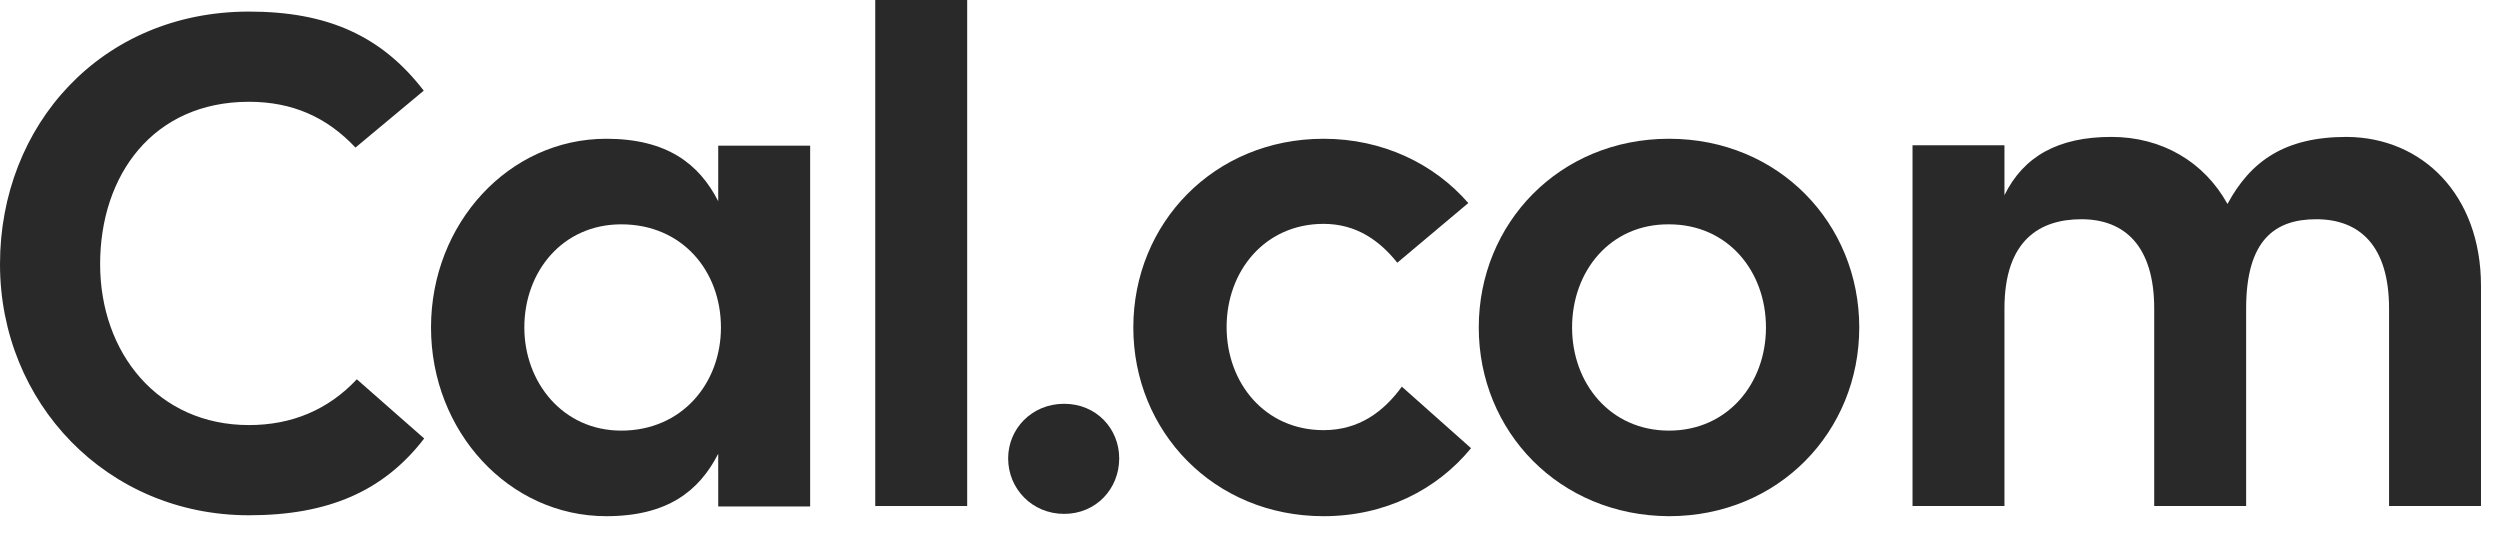
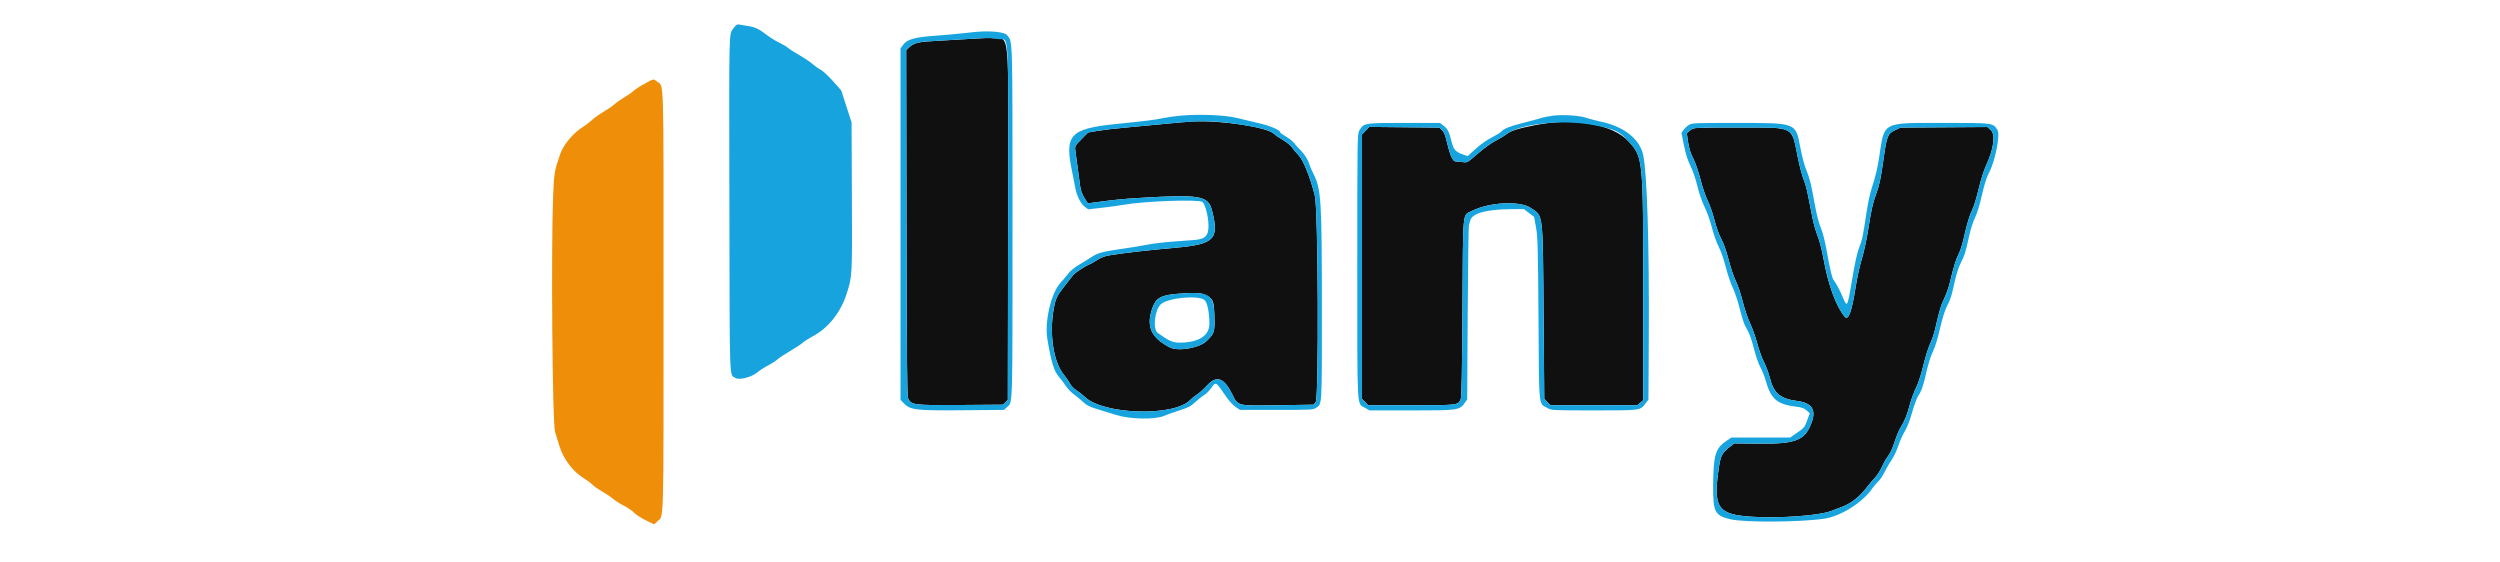
- <svg xmlns="http://www.w3.org/2000/svg" width="101" height="22" viewBox="0 0 101 22" fill="none">
-   <path d="M10.058 20.817C4.321 20.817 0 16.276 0 10.67C0 5.046 4.101 0.468 10.058 0.468C13.221 0.468 15.409 1.439 17.119 3.663L14.361 5.962C13.203 4.728 11.805 4.112 10.058 4.112C6.178 4.112 4.045 7.083 4.045 10.67C4.045 14.258 6.381 17.173 10.058 17.173C11.787 17.173 13.258 16.557 14.416 15.323L17.137 17.715C15.501 19.845 13.258 20.817 10.058 20.817Z" fill="#292929" />
-   <path d="M29.016 5.886H32.73V20.461H29.016V18.331C28.244 19.845 26.957 20.854 24.493 20.854C20.558 20.854 17.413 17.434 17.413 13.23C17.413 9.025 20.558 5.606 24.493 5.606C26.938 5.606 28.244 6.615 29.016 8.128V5.886ZM29.126 13.23C29.126 10.95 27.563 9.063 25.099 9.063C22.727 9.063 21.183 10.969 21.183 13.23C21.183 15.435 22.727 17.397 25.099 17.397C27.545 17.397 29.126 15.491 29.126 13.23Z" fill="#292929" />
-   <path d="M35.36 0H39.074V20.443H35.36V0Z" fill="#292929" />
-   <path d="M40.729 18.518C40.729 17.322 41.685 16.313 42.991 16.313C44.296 16.313 45.216 17.322 45.216 18.518C45.216 19.752 44.278 20.761 42.991 20.761C41.704 20.761 40.729 19.752 40.729 18.518Z" fill="#292929" />
-   <path d="M59.43 18.107C58.05 19.788 55.954 20.854 53.472 20.854C49.04 20.854 45.786 17.434 45.786 13.23C45.786 9.025 49.04 5.606 53.472 5.606C55.862 5.606 57.94 6.615 59.319 8.203L56.451 10.614C55.734 9.717 54.796 9.044 53.472 9.044C51.1 9.044 49.555 10.95 49.555 13.211C49.555 15.472 51.1 17.378 53.472 17.378C54.906 17.378 55.899 16.631 56.635 15.621L59.43 18.107Z" fill="#292929" />
-   <path d="M59.742 13.23C59.742 9.025 62.997 5.606 67.428 5.606C71.86 5.606 75.114 9.025 75.114 13.23C75.114 17.434 71.86 20.854 67.428 20.854C62.997 20.835 59.742 17.434 59.742 13.23ZM71.345 13.23C71.345 10.95 69.8 9.063 67.428 9.063C65.056 9.044 63.512 10.95 63.512 13.23C63.512 15.491 65.056 17.397 67.428 17.397C69.8 17.397 71.345 15.491 71.345 13.23Z" fill="#292929" />
-   <path d="M100.232 11.548V20.443H96.518V12.464C96.518 9.941 95.341 8.857 93.576 8.857C91.921 8.857 90.744 9.68 90.744 12.464V20.443H87.03V12.464C87.03 9.941 85.835 8.857 84.088 8.857C82.433 8.857 80.98 9.68 80.98 12.464V20.443H77.266V5.868H80.98V7.886C81.752 6.316 83.15 5.531 85.301 5.531C87.343 5.531 89.052 6.54 89.99 8.241C90.928 6.503 92.307 5.531 94.808 5.531C97.86 5.55 100.232 7.867 100.232 11.548Z" fill="#292929" />
+ <svg xmlns="http://www.w3.org/2000/svg" id="svg" version="1.1" width="400" height="89.888" viewBox="0, 0, 400,89.888">
+   <g id="svgg">
+     <path id="path0" d="M156.167 6.170 C 155.112 6.242,152.610 6.386,150.605 6.491 C 146.757 6.691,146.288 6.796,145.372 7.661 L 144.994 8.018 145.039 35.634 C 145.073 56.795,145.130 63.356,145.285 63.702 C 145.782 64.814,146.102 64.856,153.672 64.800 L 160.491 64.750 160.871 64.370 L 161.250 63.991 161.293 35.825 C 161.344 2.408,161.726 6.501,158.518 6.094 C 158.279 6.063,157.221 6.098,156.167 6.170 M190.750 19.438 C 190.108 19.472,188.083 19.649,186.250 19.831 C 184.417 20.014,181.604 20.279,180.000 20.421 C 178.396 20.563,176.408 20.797,175.583 20.942 L 174.083 21.205 173.025 22.278 C 172.043 23.273,171.972 23.395,172.041 23.967 C 172.156 24.920,172.655 28.628,172.827 29.803 C 172.931 30.518,173.154 31.127,173.519 31.696 L 174.057 32.535 174.904 32.422 C 178.394 31.954,179.605 31.830,182.250 31.672 C 192.031 31.085,193.308 31.304,193.918 33.667 C 195.115 38.300,194.319 39.094,187.917 39.654 C 183.878 40.007,179.725 40.485,177.500 40.853 C 176.761 40.975,176.136 41.214,175.533 41.607 C 175.047 41.923,174.464 42.252,174.238 42.338 C 173.619 42.573,171.944 43.675,171.719 43.995 C 171.610 44.150,171.018 44.908,170.403 45.680 C 169.093 47.325,168.890 47.756,168.572 49.565 C 167.872 53.541,168.589 58.028,170.236 59.988 C 170.578 60.395,171.003 61.013,171.182 61.363 C 171.368 61.728,171.808 62.186,172.212 62.436 C 172.599 62.676,173.217 63.161,173.585 63.515 C 176.564 66.380,187.931 66.693,190.456 63.979 C 190.710 63.707,191.179 63.330,191.500 63.140 C 191.821 62.950,192.576 62.267,193.178 61.622 C 194.675 60.016,195.860 60.454,197.158 63.090 C 198.094 64.993,197.887 64.944,204.551 64.839 L 210.186 64.750 210.512 64.333 C 211.033 63.666,210.910 33.497,210.377 31.333 C 209.653 28.398,208.551 25.650,207.769 24.833 C 207.374 24.421,206.885 23.841,206.683 23.544 C 206.480 23.247,205.850 22.734,205.282 22.404 C 204.714 22.074,204.057 21.621,203.821 21.398 C 202.677 20.319,195.219 19.201,190.750 19.438 M245.700 20.005 C 242.743 20.593,241.748 20.909,240.991 21.500 C 240.666 21.754,239.878 22.229,239.241 22.554 C 238.594 22.884,237.353 23.783,236.428 24.591 C 234.775 26.036,234.773 26.037,234.030 25.935 C 233.621 25.879,233.119 25.833,232.914 25.833 C 232.443 25.833,232.007 24.872,231.505 22.729 C 231.243 21.613,231.036 21.102,230.728 20.812 L 230.307 20.417 224.695 20.362 L 219.083 20.307 218.500 20.913 L 217.917 21.519 217.917 42.665 L 217.917 63.811 218.406 64.322 L 218.896 64.833 225.827 64.833 C 233.402 64.833,233.280 64.848,233.715 63.858 C 233.855 63.539,233.933 59.478,233.996 49.242 C 234.095 33.224,233.972 34.524,235.461 33.770 C 238.314 32.326,243.192 32.086,244.976 33.302 C 246.945 34.644,246.846 33.787,246.980 50.698 L 247.083 63.812 247.573 64.323 L 248.062 64.833 255.022 64.833 L 261.981 64.833 262.449 64.431 L 262.917 64.029 262.917 47.306 C 262.917 25.369,262.900 25.193,260.618 22.670 C 258.098 19.883,251.895 18.775,245.700 20.005 M271.667 20.453 C 270.977 20.503,270.643 20.621,270.319 20.931 L 269.889 21.342 270.097 22.749 C 270.245 23.751,270.482 24.503,270.922 25.366 C 271.283 26.075,271.766 27.476,272.087 28.747 C 272.388 29.941,272.899 31.441,273.222 32.083 C 273.545 32.725,274.039 34.143,274.322 35.235 C 274.625 36.410,275.069 37.640,275.410 38.250 C 275.772 38.897,276.210 40.141,276.590 41.598 C 276.922 42.873,277.441 44.404,277.743 45.000 C 278.046 45.596,278.535 47.049,278.830 48.228 C 279.126 49.408,279.658 50.983,280.012 51.728 C 280.366 52.474,280.884 53.930,281.162 54.965 C 281.441 56.000,281.931 57.350,282.251 57.965 C 282.572 58.580,282.992 59.721,283.186 60.500 C 283.791 62.931,284.868 63.822,287.623 64.172 C 289.796 64.447,290.565 65.507,289.940 67.365 C 288.909 70.429,287.490 71.041,281.552 70.985 L 277.477 70.946 276.846 71.432 C 275.592 72.396,275.318 72.874,275.062 74.545 C 274.040 81.229,274.731 82.310,280.263 82.678 C 284.592 82.966,291.000 82.512,292.917 81.780 C 293.283 81.640,294.124 81.324,294.786 81.076 C 296.155 80.564,297.654 79.373,298.705 77.962 C 299.065 77.479,299.648 76.783,300.001 76.417 C 300.353 76.050,300.837 75.304,301.076 74.759 C 301.315 74.213,301.685 73.538,301.897 73.259 C 302.462 72.516,302.754 71.896,303.239 70.410 C 303.477 69.680,303.856 68.783,304.081 68.417 C 304.774 67.289,305.123 66.432,305.562 64.784 C 305.794 63.913,306.243 62.686,306.560 62.058 C 306.912 61.363,307.368 59.971,307.725 58.498 C 308.049 57.168,308.541 55.593,308.820 54.998 C 309.098 54.403,309.448 53.391,309.596 52.749 C 310.351 49.490,310.549 48.825,311.086 47.735 C 311.407 47.086,311.825 45.886,312.015 45.069 C 312.556 42.748,312.976 41.397,313.411 40.579 C 313.631 40.164,313.974 39.096,314.174 38.204 C 314.700 35.847,315.150 34.358,315.607 33.454 C 315.829 33.016,316.273 31.554,316.594 30.204 C 316.916 28.847,317.428 27.219,317.738 26.561 C 319.007 23.869,319.321 21.467,318.495 20.772 L 317.962 20.323 311.023 20.370 L 304.083 20.417 303.153 20.853 C 302.027 21.381,301.866 21.811,301.323 25.765 C 300.953 28.458,300.664 29.787,300.167 31.083 C 299.677 32.360,299.388 33.659,298.909 36.743 C 298.664 38.319,298.219 40.368,297.903 41.377 C 297.591 42.372,297.151 44.363,296.926 45.801 C 296.281 49.918,295.744 51.383,295.144 50.667 C 293.819 49.085,292.541 45.659,291.843 41.812 C 291.531 40.092,291.140 38.544,290.814 37.729 C 290.525 37.007,290.152 35.704,289.986 34.833 C 289.136 30.383,288.971 29.668,288.568 28.680 C 288.327 28.092,287.913 26.517,287.648 25.180 C 286.643 20.125,287.202 20.423,278.667 20.402 C 275.321 20.394,272.171 20.417,271.667 20.453 M192.750 47.148 C 194.099 47.771,194.233 48.064,194.306 50.564 C 194.380 53.109,194.312 53.328,193.075 54.548 C 191.929 55.678,188.502 56.274,187.154 55.577 C 184.206 54.052,183.383 52.271,184.323 49.447 C 184.910 47.684,185.681 47.224,188.417 47.006 C 191.144 46.790,192.036 46.819,192.750 47.148 " stroke="none" fill="#101010" fill-rule="evenodd" />
+     <path id="path1" d="M117.349 4.531 C 116.611 5.534,116.647 3.983,116.701 32.833 C 116.755 62.254,116.667 59.828,117.706 60.484 C 118.283 60.848,120.232 60.353,121.126 59.615 C 121.558 59.258,122.341 58.749,122.865 58.484 C 123.390 58.219,124.070 57.782,124.377 57.512 C 124.684 57.243,125.602 56.637,126.417 56.167 C 127.231 55.696,128.140 55.099,128.435 54.839 C 128.731 54.580,129.448 54.119,130.028 53.816 C 132.490 52.528,134.510 49.996,135.465 47.000 C 136.366 44.173,136.358 44.313,136.302 31.500 L 136.250 19.583 135.424 17.027 L 134.599 14.470 133.260 12.968 C 132.524 12.142,131.635 11.321,131.286 11.143 C 130.937 10.965,130.371 10.566,130.029 10.256 C 129.686 9.947,128.733 9.306,127.911 8.833 C 127.089 8.360,126.262 7.829,126.074 7.654 C 125.886 7.479,125.252 7.104,124.667 6.820 C 124.081 6.537,123.185 5.982,122.676 5.587 C 121.429 4.621,120.826 4.339,119.611 4.154 C 119.046 4.067,118.421 3.960,118.222 3.916 C 117.945 3.853,117.743 3.995,117.349 4.531 M156.167 5.100 C 155.754 5.136,154.704 5.246,153.833 5.345 C 152.962 5.445,150.975 5.620,149.417 5.736 C 146.217 5.973,145.114 6.305,144.454 7.231 L 144.083 7.750 144.083 35.864 L 144.083 63.978 144.579 64.496 C 145.643 65.607,146.462 65.706,153.986 65.641 L 160.640 65.583 161.086 65.167 C 162.063 64.253,162.000 66.286,162.000 35.705 C 162.000 5.180,162.047 6.772,161.121 5.613 C 160.731 5.125,158.529 4.897,156.167 5.100 M159.818 6.264 C 161.493 6.486,161.343 3.480,161.293 35.825 L 161.250 63.991 160.871 64.370 L 160.491 64.750 153.672 64.800 C 146.102 64.856,145.782 64.814,145.285 63.702 C 145.130 63.356,145.073 56.795,145.039 35.634 L 144.994 8.018 145.372 7.661 C 146.288 6.796,146.757 6.691,150.605 6.491 C 152.610 6.386,155.112 6.242,156.167 6.170 C 157.221 6.098,158.279 6.063,158.518 6.094 C 158.758 6.124,159.342 6.201,159.818 6.264 M188.917 18.505 C 188.000 18.586,186.725 18.765,186.083 18.901 C 184.804 19.173,183.562 19.328,178.641 19.833 C 171.102 20.607,170.262 21.551,171.597 27.749 C 171.736 28.391,171.923 29.350,172.012 29.880 C 172.246 31.257,172.862 32.544,173.532 33.056 L 174.103 33.491 176.260 33.249 C 177.446 33.115,179.030 32.896,179.780 32.763 C 183.064 32.177,191.851 31.864,192.392 32.313 C 192.813 32.663,193.304 34.484,193.356 35.893 C 193.423 37.675,192.894 38.264,191.104 38.397 C 190.451 38.446,188.829 38.567,187.500 38.666 C 186.171 38.764,184.371 38.988,183.500 39.162 C 182.629 39.337,180.754 39.643,179.333 39.841 C 176.459 40.244,175.563 40.493,174.583 41.163 C 174.217 41.414,173.380 41.929,172.724 42.308 C 172.023 42.712,171.304 43.290,170.980 43.707 C 170.678 44.097,170.076 44.811,169.643 45.292 C 168.155 46.949,167.117 51.459,167.581 54.253 C 168.205 58.019,168.633 59.390,169.483 60.362 C 169.831 60.759,170.313 61.399,170.555 61.785 C 170.797 62.170,171.390 62.779,171.873 63.138 C 172.355 63.496,173.035 64.061,173.384 64.392 C 173.861 64.845,174.378 65.103,175.468 65.431 C 176.265 65.671,177.667 66.104,178.583 66.392 C 180.797 67.089,184.817 67.167,186.250 66.541 C 186.708 66.341,187.827 65.942,188.736 65.655 C 190.129 65.215,190.522 65.009,191.236 64.343 C 191.702 63.908,192.333 63.409,192.638 63.235 C 192.943 63.060,193.449 62.560,193.763 62.125 C 194.559 61.019,194.480 60.975,196.182 63.459 C 196.645 64.136,197.315 64.870,197.702 65.126 L 198.394 65.583 204.238 65.583 C 209.704 65.583,210.114 65.563,210.550 65.267 C 211.544 64.593,211.500 65.312,211.499 49.717 C 211.498 32.018,211.395 30.298,210.178 27.867 C 209.916 27.344,209.647 26.729,209.580 26.500 C 209.324 25.630,208.779 24.726,208.110 24.060 C 207.729 23.681,207.248 23.144,207.043 22.868 C 206.837 22.592,206.256 22.133,205.751 21.848 C 205.246 21.564,204.833 21.259,204.833 21.172 C 204.833 20.821,203.304 20.154,201.578 19.751 C 200.573 19.517,198.963 19.130,198.000 18.892 C 196.014 18.400,192.014 18.230,188.917 18.505 M248.557 18.498 C 247.900 18.571,247.000 18.748,246.557 18.891 C 246.113 19.035,244.821 19.385,243.686 19.668 C 241.569 20.196,240.569 20.599,240.165 21.086 C 240.039 21.238,239.365 21.649,238.668 21.999 C 237.906 22.382,236.887 23.103,236.111 23.808 L 234.820 24.981 234.149 24.744 C 232.871 24.293,232.565 23.952,232.245 22.627 C 231.874 21.087,231.634 20.619,230.943 20.092 L 230.385 19.667 224.651 19.667 C 218.249 19.668,218.232 19.671,217.499 20.873 C 217.173 21.408,217.168 21.756,217.167 42.558 C 217.167 66.288,217.067 64.468,218.411 65.256 L 219.113 65.667 225.837 65.667 C 233.353 65.667,233.519 65.643,234.374 64.444 L 234.750 63.917 234.834 50.083 C 234.881 42.475,234.968 36.137,235.029 36.000 C 235.089 35.862,235.184 35.544,235.239 35.292 C 235.490 34.149,237.806 33.493,241.699 33.465 L 243.814 33.449 244.634 34.075 L 245.455 34.700 245.763 36.392 C 246.039 37.911,246.080 39.404,246.160 51.030 C 246.262 65.662,246.140 64.455,247.599 65.289 C 248.243 65.657,248.321 65.661,255.050 65.664 C 262.597 65.667,262.416 65.691,263.283 64.555 L 263.750 63.943 263.806 54.096 C 263.891 39.049,263.536 27.591,262.898 24.750 C 262.331 22.226,259.859 20.273,256.238 19.489 C 255.373 19.302,254.271 19.013,253.789 18.847 C 252.739 18.485,250.202 18.316,248.557 18.498 M198.423 19.921 C 201.661 20.425,203.249 20.859,203.821 21.398 C 204.057 21.621,204.714 22.074,205.282 22.404 C 205.850 22.734,206.480 23.247,206.683 23.544 C 206.885 23.841,207.374 24.421,207.769 24.833 C 208.551 25.650,209.653 28.398,210.377 31.333 C 210.910 33.497,211.033 63.666,210.512 64.333 L 210.186 64.750 204.551 64.839 C 197.887 64.944,198.094 64.993,197.158 63.090 C 195.860 60.454,194.675 60.016,193.178 61.622 C 192.576 62.267,191.821 62.950,191.500 63.140 C 191.179 63.330,190.710 63.707,190.456 63.979 C 187.931 66.693,176.564 66.380,173.585 63.515 C 173.217 63.161,172.599 62.676,172.212 62.436 C 171.808 62.186,171.368 61.728,171.182 61.363 C 171.003 61.013,170.578 60.395,170.236 59.988 C 168.589 58.028,167.872 53.541,168.572 49.565 C 168.890 47.756,169.093 47.325,170.403 45.680 C 171.018 44.908,171.610 44.150,171.719 43.995 C 171.944 43.675,173.619 42.573,174.238 42.338 C 174.464 42.252,175.047 41.923,175.533 41.607 C 176.136 41.214,176.761 40.975,177.500 40.853 C 179.725 40.485,183.878 40.007,187.917 39.654 C 194.319 39.094,195.115 38.300,193.918 33.667 C 193.308 31.304,192.031 31.085,182.250 31.672 C 179.605 31.830,178.394 31.954,174.904 32.422 L 174.057 32.535 173.519 31.696 C 173.154 31.127,172.931 30.518,172.827 29.803 C 172.655 28.628,172.156 24.920,172.041 23.967 C 171.972 23.395,172.043 23.273,173.025 22.278 L 174.083 21.205 175.583 20.942 C 176.408 20.797,178.396 20.563,180.000 20.421 C 181.604 20.279,184.417 20.014,186.250 19.831 C 192.087 19.250,194.215 19.266,198.423 19.921 M254.870 20.002 C 258.404 20.663,259.093 20.983,260.618 22.670 C 262.900 25.193,262.917 25.369,262.917 47.306 L 262.917 64.029 262.449 64.431 L 261.981 64.833 255.022 64.833 L 248.062 64.833 247.573 64.323 L 247.083 63.812 246.980 50.698 C 246.846 33.787,246.945 34.644,244.976 33.302 C 243.192 32.086,238.314 32.326,235.461 33.770 C 233.972 34.524,234.095 33.224,233.996 49.242 C 233.933 59.478,233.855 63.539,233.715 63.858 C 233.280 64.848,233.402 64.833,225.827 64.833 L 218.896 64.833 218.406 64.322 L 217.917 63.811 217.917 42.665 L 217.917 21.519 218.500 20.913 L 219.083 20.307 224.695 20.362 L 230.307 20.417 230.728 20.812 C 231.036 21.102,231.243 21.613,231.505 22.729 C 232.007 24.872,232.443 25.833,232.914 25.833 C 233.119 25.833,233.621 25.879,234.030 25.935 C 234.773 26.037,234.775 26.036,236.428 24.591 C 237.353 23.783,238.594 22.884,239.241 22.554 C 239.878 22.229,240.666 21.754,240.991 21.500 C 243.164 19.801,249.910 19.073,254.870 20.002 M270.231 19.984 C 269.946 20.158,269.559 20.516,269.371 20.780 L 269.030 21.260 269.432 23.255 C 269.713 24.650,270.031 25.651,270.488 26.583 C 270.868 27.357,271.328 28.704,271.586 29.794 C 271.856 30.935,272.309 32.242,272.741 33.127 C 273.137 33.939,273.648 35.380,273.896 36.385 C 274.141 37.378,274.631 38.762,274.986 39.468 C 275.363 40.215,275.844 41.598,276.140 42.782 C 276.419 43.900,276.914 45.363,277.239 46.032 C 277.564 46.702,278.058 48.177,278.337 49.311 C 278.616 50.445,278.984 51.645,279.155 51.978 C 279.325 52.311,279.621 52.883,279.812 53.250 C 280.003 53.617,280.387 54.812,280.664 55.906 C 280.942 57.000,281.393 58.291,281.666 58.774 C 281.938 59.257,282.303 60.162,282.477 60.785 C 283.340 63.889,284.315 64.715,287.564 65.096 C 288.292 65.181,288.675 65.328,289.053 65.666 L 289.563 66.121 289.145 67.269 C 288.754 68.345,288.656 68.466,287.583 69.208 L 286.438 70.000 281.738 70.000 L 277.038 70.000 276.232 70.542 C 274.457 71.736,274.142 72.791,274.106 77.667 C 274.075 81.922,274.361 82.487,276.854 83.080 C 279.103 83.616,287.999 83.563,291.873 82.992 C 294.530 82.600,297.988 80.428,299.554 78.167 C 299.839 77.754,300.270 77.251,300.511 77.049 C 300.751 76.846,301.225 76.134,301.564 75.465 C 301.902 74.797,302.420 73.912,302.715 73.500 C 303.010 73.087,303.466 72.112,303.728 71.333 C 303.990 70.554,304.465 69.491,304.785 68.971 C 305.145 68.385,305.585 67.243,305.942 65.971 C 306.260 64.841,306.699 63.654,306.920 63.333 C 307.452 62.558,307.764 61.635,308.272 59.333 C 308.514 58.240,308.939 56.916,309.263 56.250 C 309.619 55.518,310.043 54.149,310.400 52.576 C 310.758 51.002,311.167 49.681,311.498 49.030 C 312.123 47.801,312.219 47.497,312.757 45.040 C 313.004 43.914,313.396 42.714,313.736 42.040 C 314.366 40.792,314.487 40.403,315.068 37.732 C 315.296 36.685,315.699 35.430,315.996 34.841 C 316.324 34.191,316.736 32.852,317.094 31.275 C 317.492 29.520,317.845 28.406,318.253 27.622 C 319.263 25.684,320.073 21.521,319.585 20.776 C 318.849 19.652,318.959 19.667,311.136 19.667 C 300.955 19.667,301.541 19.355,300.656 25.245 C 300.437 26.701,300.065 28.294,299.664 29.495 C 299.217 30.834,298.894 32.284,298.599 34.277 C 298.079 37.783,297.931 38.466,297.402 39.796 C 297.143 40.446,296.743 42.299,296.344 44.687 C 295.600 49.144,295.554 49.242,294.917 47.714 C 294.414 46.510,293.749 45.249,293.394 44.826 C 293.135 44.519,292.832 43.243,292.248 40.002 C 291.987 38.551,291.616 37.122,291.319 36.419 C 291.022 35.719,290.657 34.314,290.408 32.917 C 289.803 29.521,289.523 28.381,288.994 27.164 C 288.726 26.547,288.325 25.038,288.067 23.673 C 287.291 19.572,287.554 19.673,277.667 19.670 C 271.166 19.668,270.719 19.687,270.231 19.984 M285.698 20.800 C 286.831 21.258,286.898 21.410,287.648 25.180 C 287.913 26.517,288.327 28.092,288.568 28.680 C 288.971 29.668,289.136 30.383,289.986 34.833 C 290.152 35.704,290.525 37.007,290.814 37.729 C 291.140 38.544,291.531 40.092,291.843 41.812 C 292.541 45.659,293.819 49.085,295.144 50.667 C 295.744 51.383,296.281 49.918,296.926 45.801 C 297.151 44.363,297.591 42.372,297.903 41.377 C 298.219 40.368,298.664 38.319,298.909 36.743 C 299.388 33.659,299.677 32.360,300.167 31.083 C 300.664 29.787,300.953 28.458,301.323 25.765 C 301.866 21.811,302.027 21.381,303.153 20.853 L 304.083 20.417 311.023 20.370 L 317.962 20.323 318.495 20.772 C 319.321 21.467,319.007 23.869,317.738 26.561 C 317.428 27.219,316.916 28.847,316.594 30.204 C 316.273 31.554,315.829 33.016,315.607 33.454 C 315.150 34.358,314.700 35.847,314.174 38.204 C 313.974 39.096,313.631 40.164,313.411 40.579 C 312.976 41.397,312.556 42.748,312.015 45.069 C 311.825 45.886,311.407 47.086,311.086 47.735 C 310.549 48.825,310.351 49.490,309.596 52.749 C 309.448 53.391,309.098 54.403,308.820 54.998 C 308.541 55.593,308.049 57.168,307.725 58.498 C 307.368 59.971,306.912 61.363,306.560 62.058 C 306.243 62.686,305.794 63.913,305.562 64.784 C 305.123 66.432,304.774 67.289,304.081 68.417 C 303.856 68.783,303.477 69.680,303.239 70.410 C 302.754 71.896,302.462 72.516,301.897 73.259 C 301.685 73.538,301.315 74.213,301.076 74.759 C 300.837 75.304,300.353 76.050,300.001 76.417 C 299.648 76.783,299.065 77.479,298.705 77.962 C 297.654 79.373,296.155 80.564,294.786 81.076 C 294.124 81.324,293.283 81.640,292.917 81.780 C 291.000 82.512,284.592 82.966,280.263 82.678 C 274.731 82.310,274.040 81.229,275.062 74.545 C 275.318 72.874,275.592 72.396,276.846 71.432 L 277.477 70.946 281.552 70.985 C 287.490 71.041,288.909 70.429,289.940 67.365 C 290.565 65.507,289.796 64.447,287.623 64.172 C 284.868 63.822,283.791 62.931,283.186 60.500 C 282.992 59.721,282.572 58.580,282.251 57.965 C 281.931 57.350,281.441 56.000,281.162 54.965 C 280.884 53.930,280.366 52.474,280.012 51.728 C 279.658 50.983,279.126 49.408,278.830 48.228 C 278.535 47.049,278.046 45.596,277.743 45.000 C 277.441 44.404,276.922 42.873,276.590 41.598 C 276.210 40.141,275.772 38.897,275.410 38.250 C 275.069 37.640,274.625 36.410,274.322 35.235 C 274.039 34.143,273.545 32.725,273.222 32.083 C 272.899 31.441,272.388 29.941,272.087 28.747 C 271.766 27.476,271.283 26.075,270.922 25.366 C 270.482 24.503,270.245 23.751,270.097 22.749 L 269.889 21.342 270.319 20.931 C 270.876 20.399,271.118 20.384,278.667 20.402 C 284.610 20.416,284.772 20.426,285.698 20.800 M188.417 47.006 C 185.681 47.224,184.910 47.684,184.323 49.447 C 183.383 52.271,184.206 54.052,187.154 55.577 C 188.502 56.274,191.929 55.678,193.075 54.548 C 194.312 53.328,194.380 53.109,194.306 50.564 C 194.202 47.007,193.528 46.600,188.417 47.006 M192.707 47.996 C 193.170 48.360,193.500 49.950,193.500 51.819 C 193.500 53.710,191.798 54.798,188.797 54.824 C 187.666 54.833,187.063 54.571,185.253 53.279 C 184.404 52.673,184.726 49.629,185.740 48.676 C 186.821 47.661,191.678 47.187,192.707 47.996 " stroke="none" fill="#17a3de" fill-rule="evenodd" />
+     <path id="path2" d="M103.132 13.400 C 102.426 13.779,101.639 14.288,101.382 14.530 C 101.126 14.772,100.467 15.233,99.917 15.555 C 99.367 15.876,98.654 16.377,98.333 16.667 C 98.013 16.958,97.225 17.502,96.583 17.876 C 95.942 18.251,95.117 18.835,94.750 19.176 C 94.383 19.516,93.746 20.004,93.333 20.259 C 91.766 21.228,90.184 23.092,89.655 24.592 C 88.720 27.245,88.651 27.645,88.501 31.333 C 88.160 39.756,88.385 67.805,88.804 69.083 C 88.894 69.358,89.214 70.394,89.515 71.386 C 90.148 73.469,91.693 75.485,93.500 76.583 C 94.005 76.890,94.601 77.336,94.825 77.574 C 95.049 77.813,95.697 78.268,96.265 78.585 C 96.832 78.903,97.620 79.433,98.015 79.763 C 98.410 80.093,99.225 80.612,99.825 80.916 C 100.425 81.220,101.161 81.724,101.459 82.035 C 101.757 82.346,102.600 82.893,103.332 83.250 L 104.664 83.899 105.186 83.408 C 106.238 82.418,106.167 84.974,106.167 48.249 C 106.167 10.704,106.268 13.962,105.066 13.016 C 104.529 12.594,104.692 12.561,103.132 13.400 " stroke="none" fill="#ef8e09" fill-rule="evenodd" />
+   </g>
</svg>
